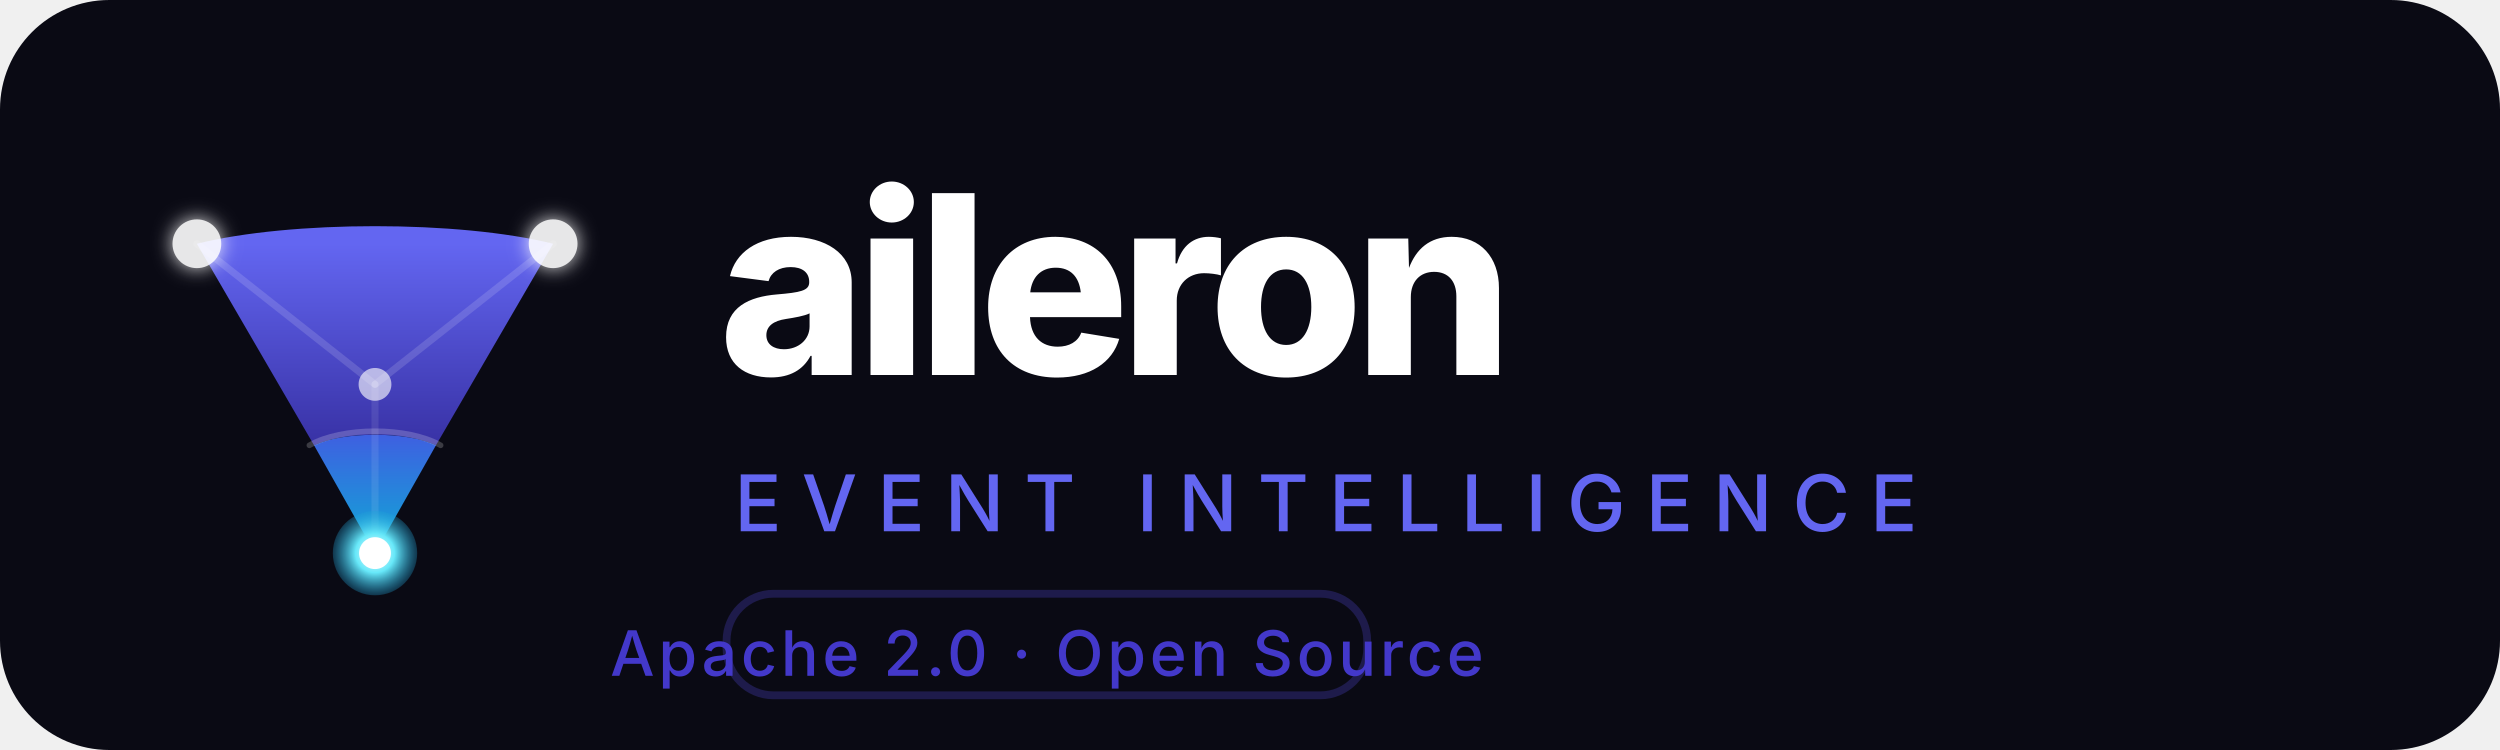
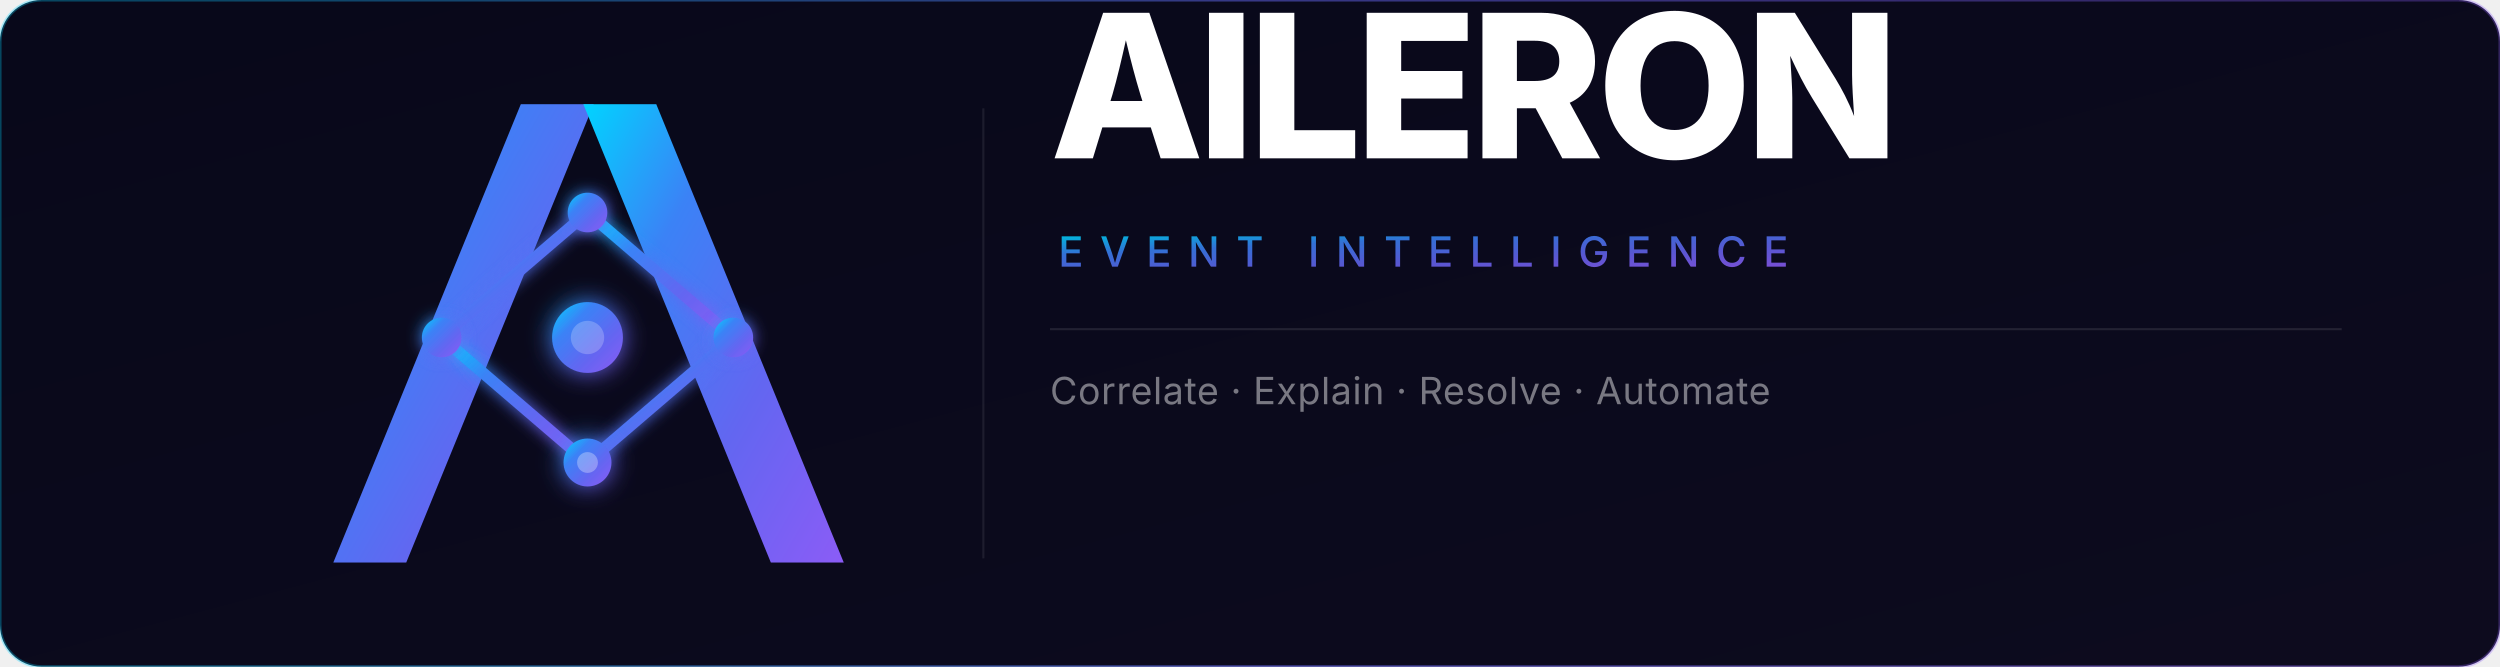
- <svg xmlns="http://www.w3.org/2000/svg" viewBox="0 0 320 96" width="320" height="96" role="img" aria-label="Aileron — Event Intelligence Platform">
+ <svg xmlns="http://www.w3.org/2000/svg" viewBox="0 0 1200 320" width="1200" height="320" role="img" aria-label="Aileron — Event Intelligence Platform">
  <defs>
-     <linearGradient id="hf-wing" x1="50" y1="22" x2="50" y2="66" gradientUnits="userSpaceOnUse">
-       <stop offset="0%" stop-color="#6366F1" />
-       <stop offset="100%" stop-color="#3730A3" />
+     <linearGradient id="f-g" x1="0%" y1="0%" x2="100%" y2="100%">
+       <stop offset="0%" stop-color="#00D4FF" />
+       <stop offset="30%" stop-color="#3B82F6" />
+       <stop offset="65%" stop-color="#6366F1" />
+       <stop offset="100%" stop-color="#8B5CF6" />
    </linearGradient>
-     <linearGradient id="hf-ail" x1="50" y1="54" x2="50" y2="92" gradientUnits="userSpaceOnUse">
-       <stop offset="0%" stop-color="#4F46E5" />
-       <stop offset="100%" stop-color="#06B6D4" />
+     <linearGradient id="f-bg" x1="0%" y1="0%" x2="100%" y2="100%">
+       <stop offset="0%" stop-color="#08081A" />
+       <stop offset="100%" stop-color="#0D0B1E" />
    </linearGradient>
-     <radialGradient id="hf-apex" cx="50" cy="88" r="11" gradientUnits="userSpaceOnUse">
-       <stop offset="0%" stop-color="#FFFFFF" />
-       <stop offset="38%" stop-color="#67E8F9" />
-       <stop offset="100%" stop-color="#0284C7" stop-opacity="0" />
-     </radialGradient>
-     <filter id="hf-glow" x="-60%" y="-60%" width="220%" height="220%">
-       <feGaussianBlur stdDeviation="2" result="b" />
+     <linearGradient id="f-border" x1="0%" y1="0%" x2="100%" y2="0%">
+       <stop offset="0%" stop-color="#00D4FF" stop-opacity="0.3" />
+       <stop offset="50%" stop-color="#6366F1" stop-opacity="0.5" />
+       <stop offset="100%" stop-color="#8B5CF6" stop-opacity="0.3" />
+     </linearGradient>
+     <filter id="f-glow" x="-40%" y="-40%" width="180%" height="180%">
+       <feGaussianBlur stdDeviation="3.5" result="b" />
+       <feMerge>
+         <feMergeNode in="b" />
+         <feMergeNode in="SourceGraphic" />
+       </feMerge>
+     </filter>
+     <filter id="f-hub" x="-80%" y="-80%" width="260%" height="260%">
+       <feGaussianBlur stdDeviation="6" result="b" />
      <feMerge>
        <feMergeNode in="b" />
        <feMergeNode in="SourceGraphic" />
      </feMerge>
    </filter>
  </defs>
-   <rect width="320" height="96" rx="14" fill="#0A0A14" />
-   <g transform="translate(18,18) scale(0.60)">
-     <path d="M 12,22 C 32,17 68,17 88,22 L 63,65 C 57,62 43,62 37,65 Z" fill="url(#hf-wing)" />
-     <path d="M 37,65 C 43,62 57,62 63,65 L 50,88 Z" fill="url(#hf-ail)" />
-     <path d="M 36,65 C 43,61 57,61 64,65" fill="none" stroke="rgba(255,255,255,0.20)" stroke-width="1.2" stroke-linecap="round" />
-     <line x1="12" y1="22" x2="50" y2="52" stroke="rgba(255,255,255,0.14)" stroke-width="1.5" stroke-linecap="round" />
-     <line x1="88" y1="22" x2="50" y2="52" stroke="rgba(255,255,255,0.14)" stroke-width="1.5" stroke-linecap="round" />
-     <line x1="50" y1="52" x2="50" y2="88" stroke="rgba(255,255,255,0.09)" stroke-width="1.5" stroke-linecap="round" />
-     <circle cx="12" cy="22" r="5.2" fill="white" opacity="0.90" filter="url(#hf-glow)" />
-     <circle cx="88" cy="22" r="5.2" fill="white" opacity="0.90" filter="url(#hf-glow)" />
-     <circle cx="50" cy="52" r="3.5" fill="white" opacity="0.62" />
-     <circle cx="50" cy="88" r="9" fill="url(#hf-apex)" />
-     <circle cx="50" cy="88" r="3.4" fill="white" />
+   <rect width="1200" height="320" rx="20" fill="url(#f-bg)" />
+   <rect width="1200" height="320" rx="20" fill="none" stroke="url(#f-border)" stroke-width="1.5" />
+   <g transform="translate(30 30)">
+     <path d="M130 240 L220 20 L255 20 L165 240 Z" fill="url(#f-g)" />
+     <path d="M340 240 L250 20 L285 20 L375 240 Z" fill="url(#f-g)" />
+     <g stroke="url(#f-g)" fill="none" filter="url(#f-glow)">
+       <line x1="252" y1="72" x2="182" y2="132" stroke-width="5.5" stroke-linecap="round" />
+       <line x1="252" y1="72" x2="322" y2="132" stroke-width="5.5" stroke-linecap="round" />
+       <line x1="182" y1="132" x2="252" y2="192" stroke-width="5.5" stroke-linecap="round" />
+       <line x1="322" y1="132" x2="252" y2="192" stroke-width="5.5" stroke-linecap="round" />
+       <line x1="182" y1="132" x2="322" y2="132" stroke-width="6.5" stroke-linecap="round" />
+       <line x1="252" y1="72" x2="252" y2="192" stroke-width="4" stroke-linecap="round" />
+     </g>
+     <circle cx="252" cy="72" r="9.5" fill="url(#f-g)" filter="url(#f-glow)" />
+     <circle cx="182" cy="132" r="9.5" fill="url(#f-g)" filter="url(#f-glow)" />
+     <circle cx="322" cy="132" r="9.5" fill="url(#f-g)" filter="url(#f-glow)" />
+     <circle cx="252" cy="132" r="17" fill="url(#f-g)" filter="url(#f-hub)" />
+     <circle cx="252" cy="132" r="8" fill="white" opacity="0.22" />
+     <circle cx="252" cy="192" r="11.5" fill="url(#f-g)" filter="url(#f-hub)" />
+     <circle cx="252" cy="192" r="5" fill="white" opacity="0.30" />
  </g>
-   <text x="92" y="48" font-family="'Inter', 'DM Sans', -apple-system, 'Helvetica Neue', Arial, sans-serif" font-size="32" font-weight="800" letter-spacing="-1.2" fill="#FFFFFF">aileron</text>
-   <text x="94" y="68" font-family="'Inter', -apple-system, 'Helvetica Neue', Arial, sans-serif" font-size="10" font-weight="500" letter-spacing="2.6" fill="#6366F1">EVENT INTELLIGENCE</text>
-   <rect x="93" y="76" width="82" height="13" rx="6" fill="none" stroke="#1E1B4B" stroke-width="1" />
-   <text x="134" y="86.5" font-family="'Inter', monospace, sans-serif" font-size="8" font-weight="500" letter-spacing="0.5" text-anchor="middle" fill="#4338CA">Apache 2.0  ·  Open Source</text>
+   <line x1="472" y1="52" x2="472" y2="268" stroke="white" stroke-opacity="0.08" stroke-width="1" />
+   <g transform="translate(504 76)">
+     <text x="0" y="0" font-family="'Inter', 'DM Sans', 'Helvetica Neue', Arial, sans-serif" font-size="96" font-weight="800" letter-spacing="-3" fill="#FFFFFF">AILERON</text>
+     <text x="4" y="52" font-family="'Inter', 'Helvetica Neue', Arial, sans-serif" font-size="20" font-weight="500" letter-spacing="8" fill="url(#f-g)" opacity="0.85">EVENT INTELLIGENCE</text>
+     <line x1="0" y1="82" x2="620" y2="82" stroke="white" stroke-opacity="0.10" stroke-width="1" />
+     <text x="0" y="118" font-family="'Inter', 'Helvetica Neue', Arial, sans-serif" font-size="18" font-weight="400" letter-spacing="0.3" fill="white" opacity="0.45">
+       Correlate  ·  Explain  ·  Resolve  ·  Automate
+     </text>
+   </g>
</svg>
